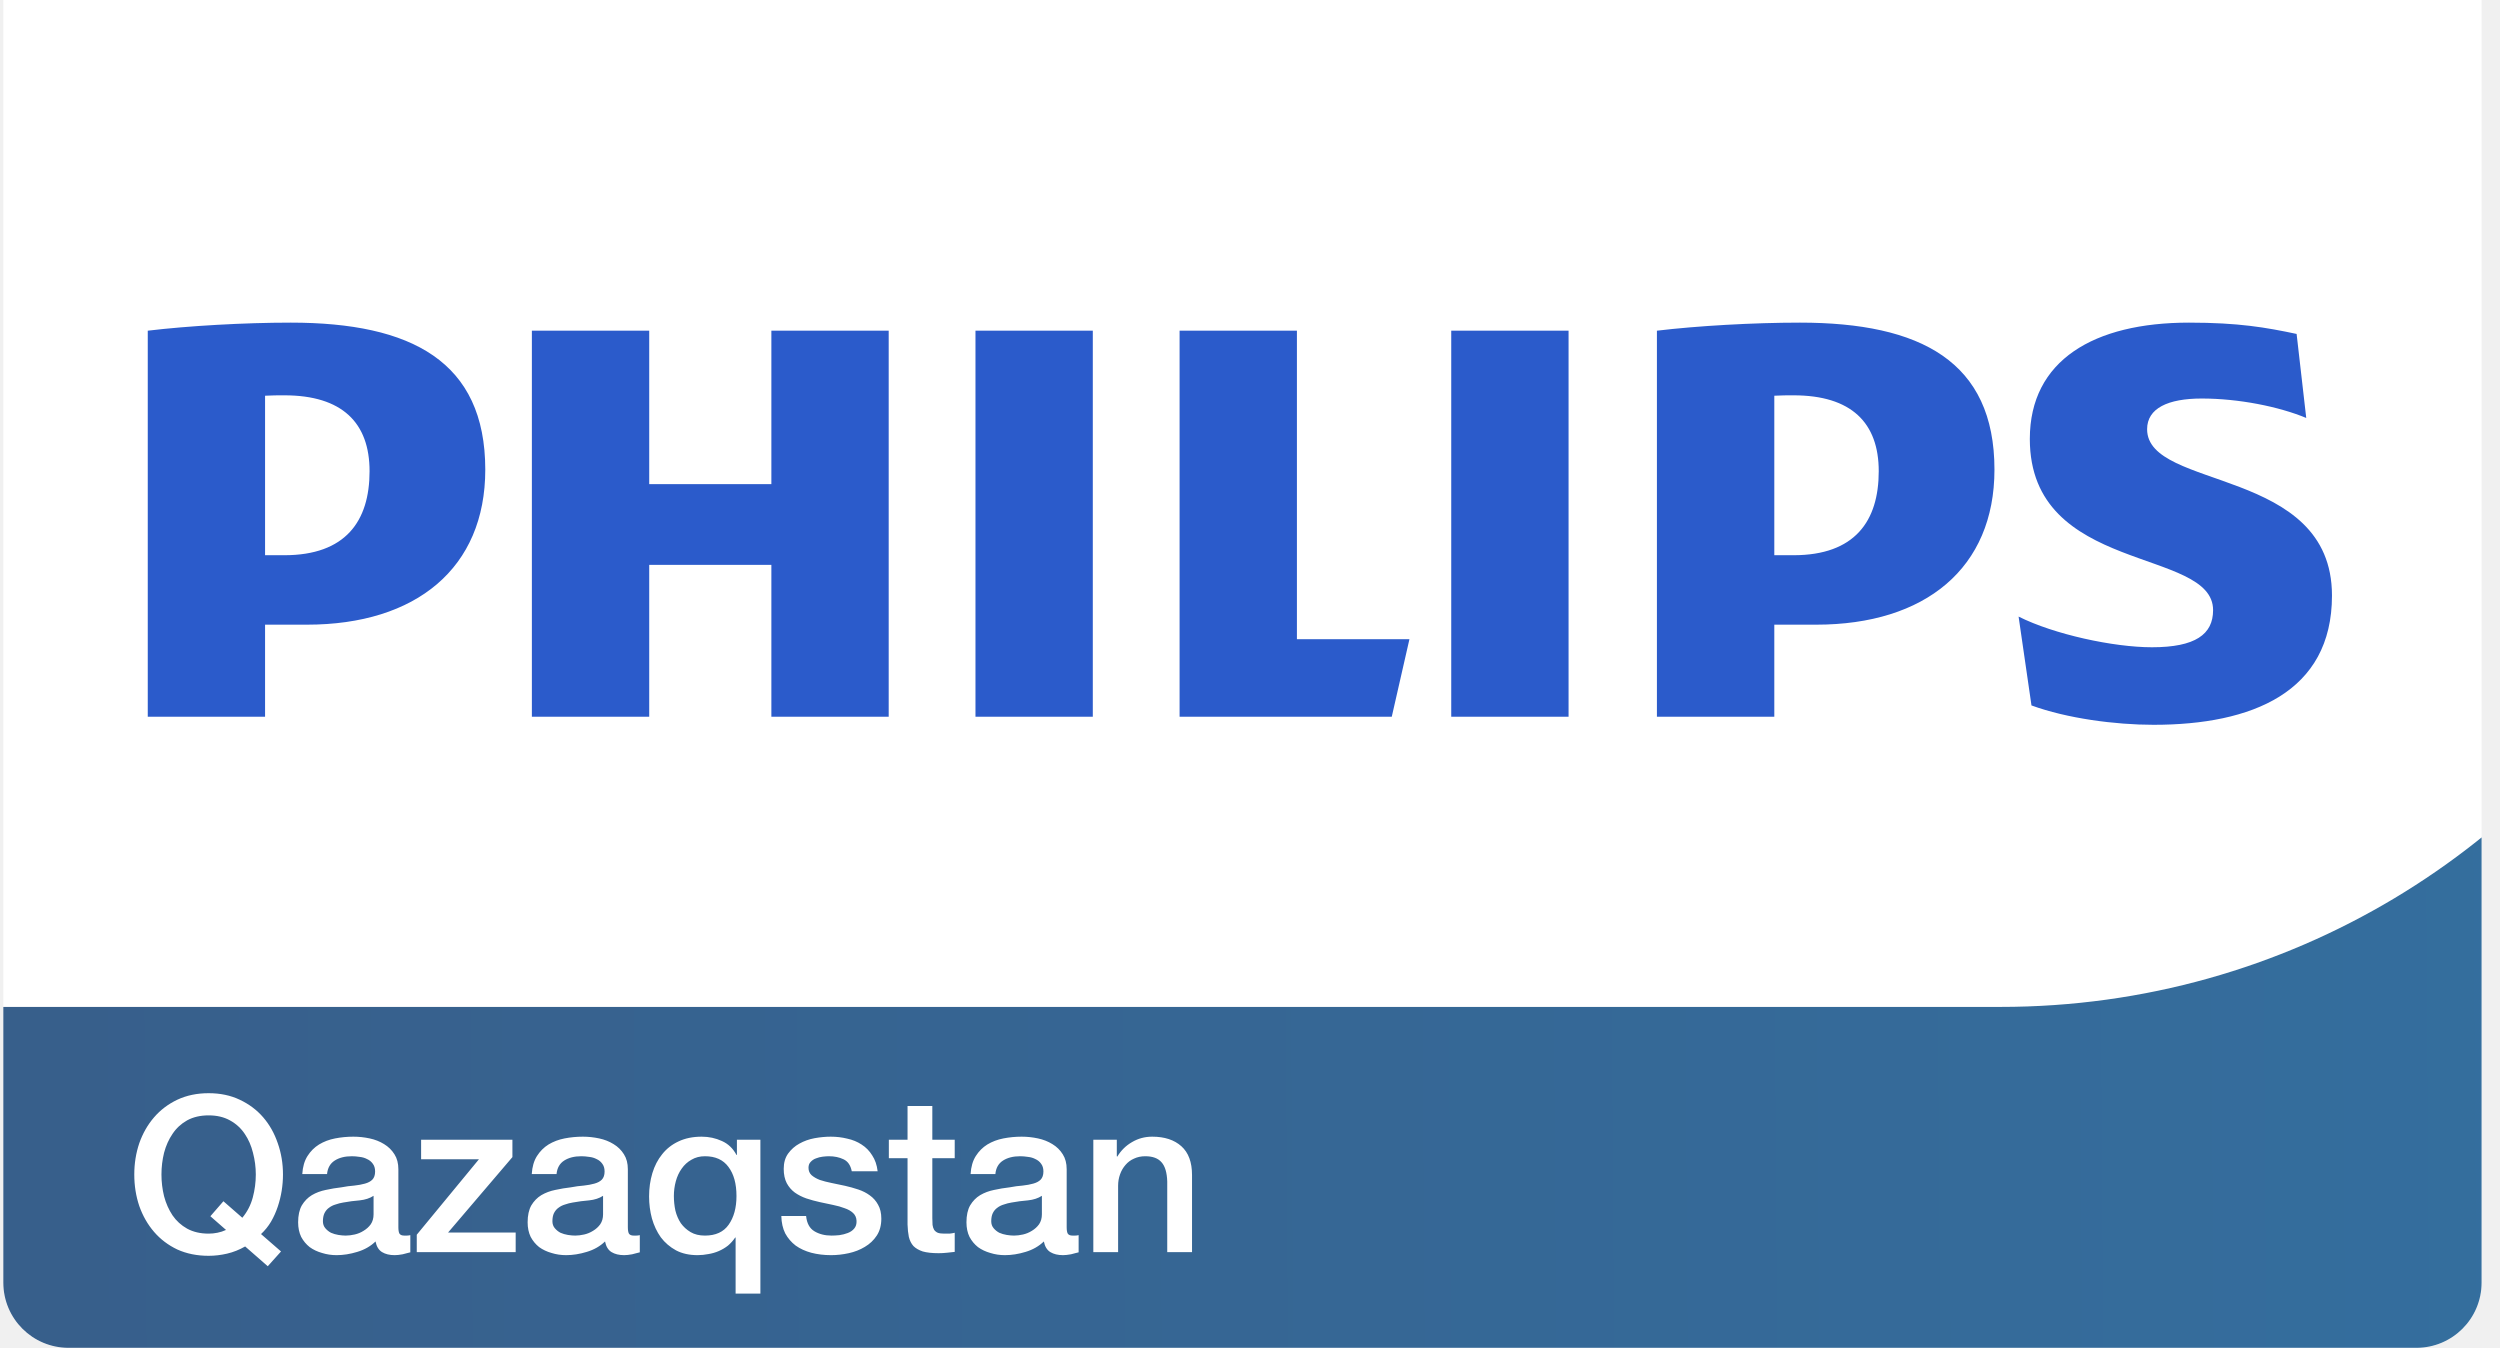
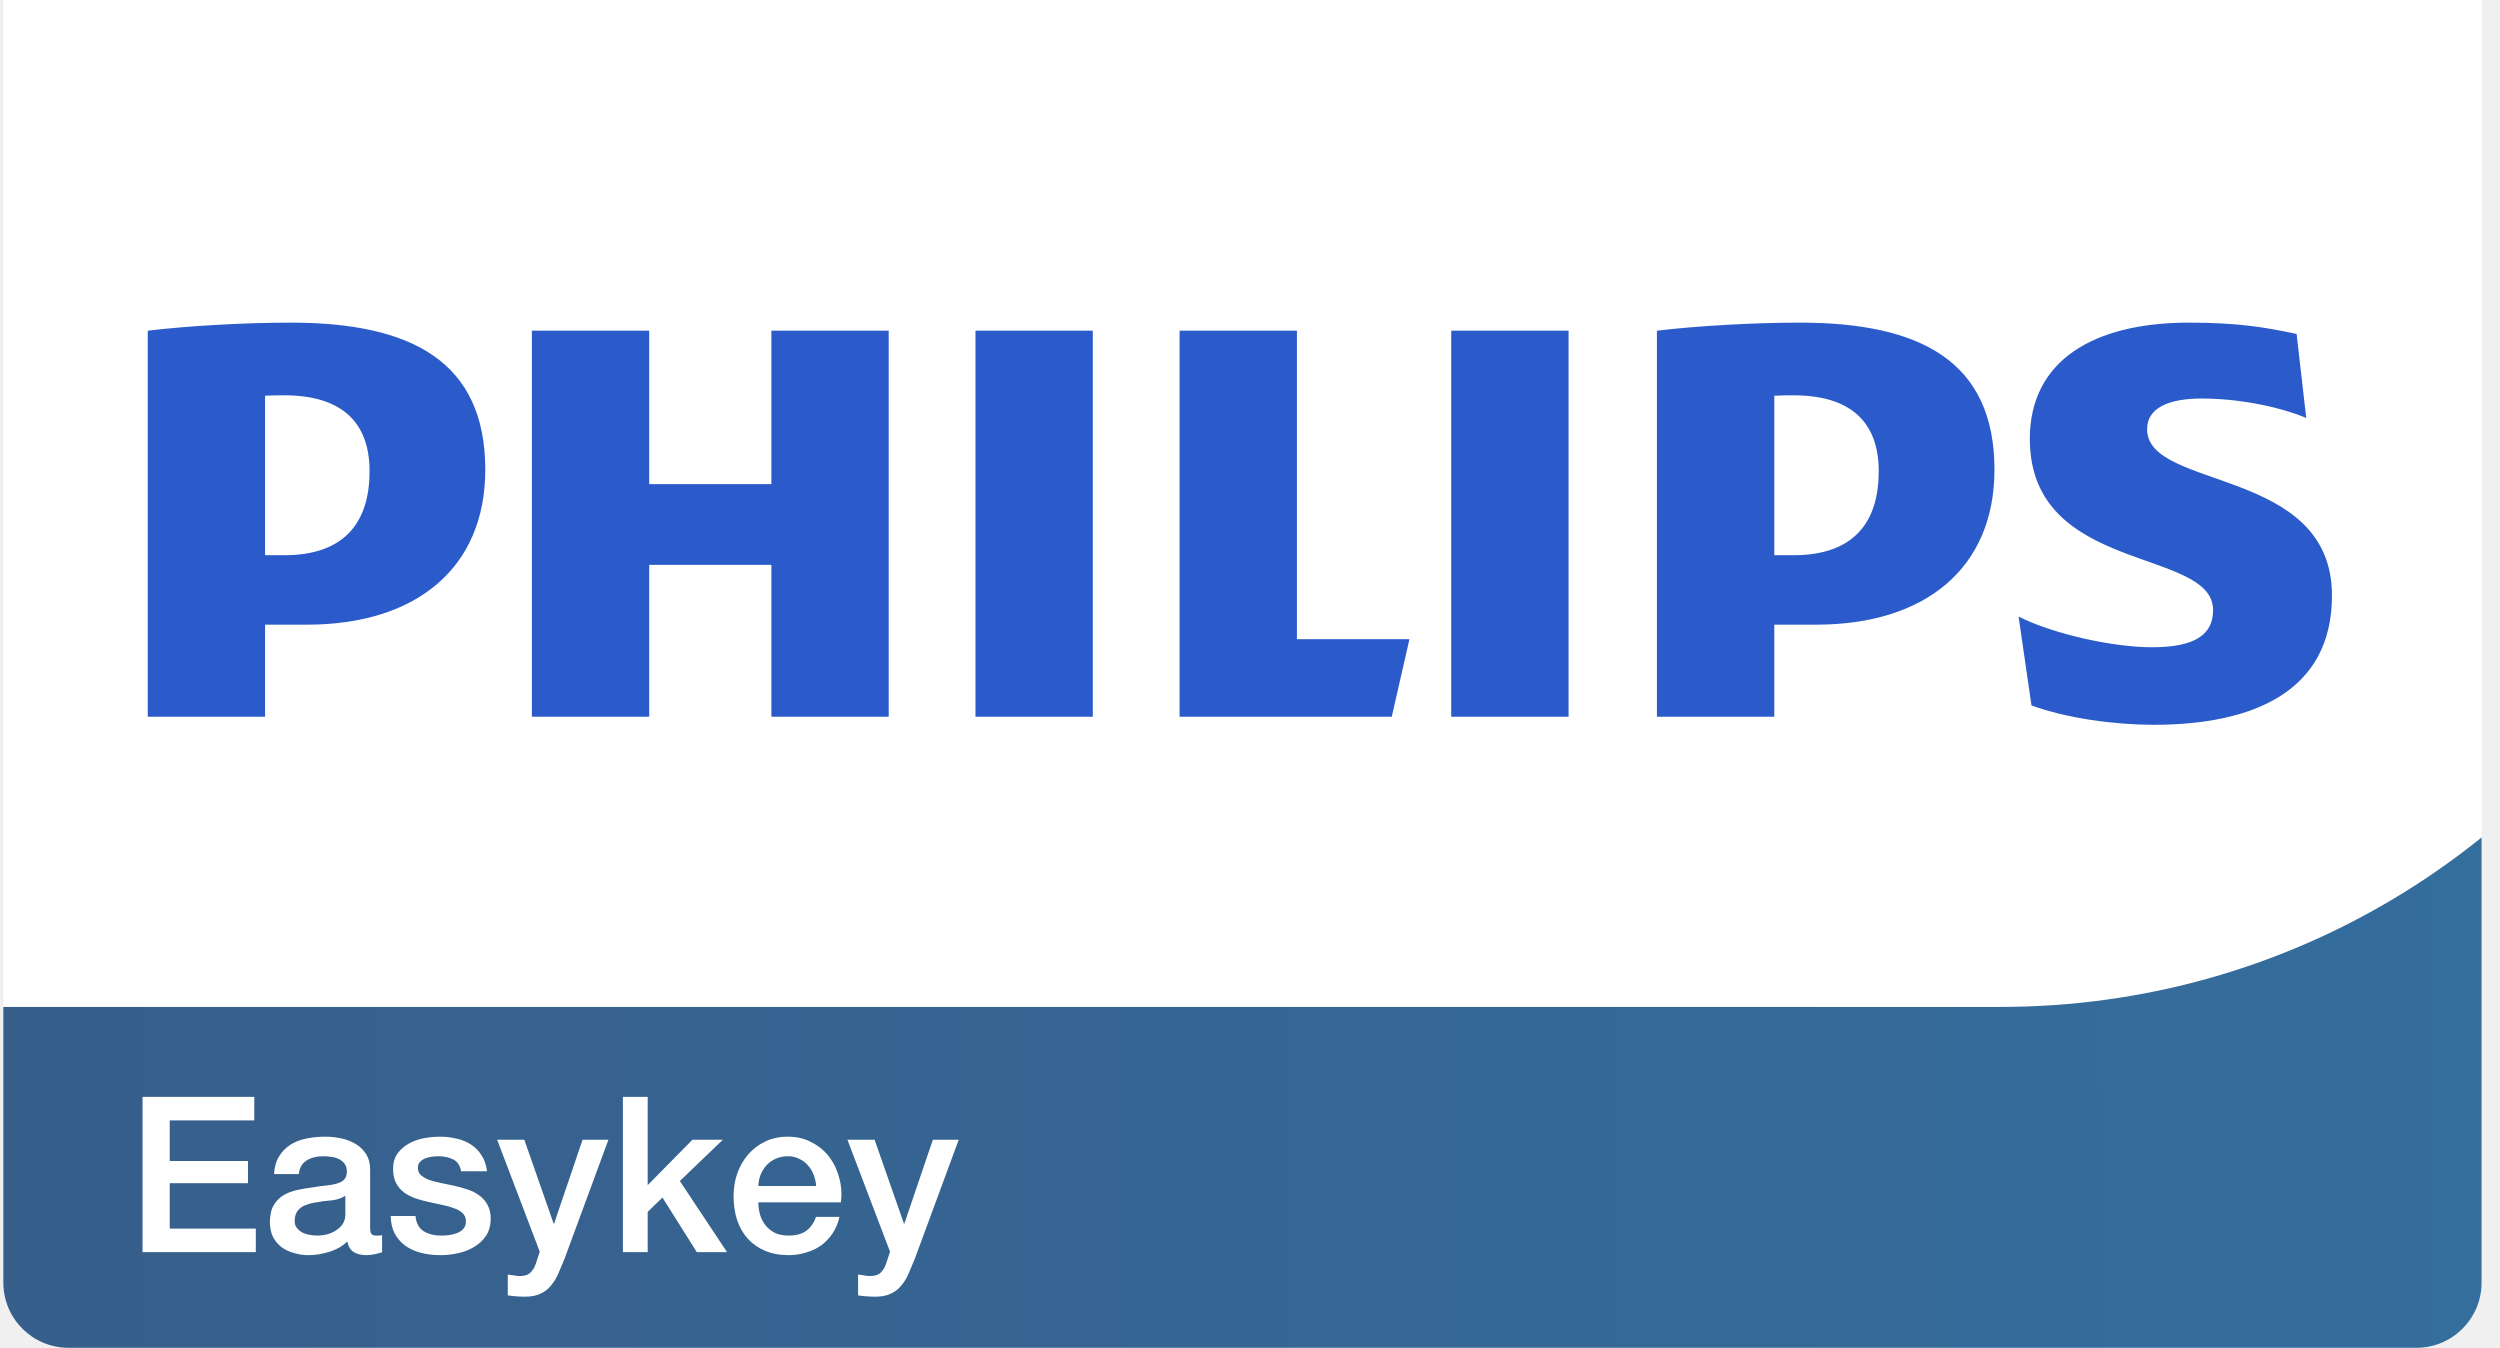
<svg xmlns="http://www.w3.org/2000/svg" width="115" height="62" viewBox="0 0 115 62" fill="none">
  <g clip-path="url(#clip0_251_31178)">
    <path d="M0.153 0H114.153V59C114.153 60.657 112.81 62 111.153 62H3.153C1.496 62 0.153 60.657 0.153 59V0Z" fill="white" />
    <path d="M17 21.676C17 23.98 15.891 25.54 13.081 25.54H12.193V18.203C12.509 18.185 12.804 18.185 13.081 18.185C15.742 18.185 17 19.448 17 21.676ZM14.116 28.735C19.144 28.735 22.323 26.134 22.323 21.603C22.322 16.624 18.922 14.841 13.377 14.841C11.232 14.841 8.645 14.989 6.797 15.212V32.97H12.193V28.735H14.116ZM86.422 21.676C86.422 23.98 85.314 25.54 82.503 25.54H81.618V18.203C81.931 18.185 82.227 18.185 82.503 18.185C85.164 18.185 86.422 19.448 86.422 21.676ZM83.541 28.735C88.564 28.735 91.745 26.134 91.745 21.603C91.745 16.624 88.345 14.841 82.799 14.841C80.656 14.841 78.066 14.989 76.218 15.212V32.97H81.618V28.735H83.541ZM98.767 19.744C98.767 18.779 99.73 18.332 101.281 18.332C102.982 18.332 104.832 18.704 106.087 19.226L105.644 15.361C104.239 15.064 102.982 14.841 100.691 14.841C96.328 14.841 93.372 16.569 93.372 20.191C93.372 26.431 101.802 25.169 101.802 28.066C101.802 29.18 100.987 29.774 98.99 29.774C97.218 29.774 94.481 29.18 92.855 28.363L93.448 32.45C95.073 33.045 97.291 33.341 99.066 33.341C103.574 33.341 107.271 31.855 107.271 27.396C107.271 21.454 98.767 22.568 98.767 19.744ZM72.154 15.212H66.757V32.97H72.154V15.212ZM50.269 15.212H44.872V32.97H50.269V15.212ZM59.658 29.403V15.212H54.261V32.97H64.021L64.834 29.403H59.658ZM40.88 15.212H35.483V22.271H29.864V15.212H24.466V32.97H29.864V25.985H35.483V32.97H40.88L40.88 15.212Z" fill="#2B5BCB" />
    <path fill-rule="evenodd" clip-rule="evenodd" d="M-64.657 46.318V62H122.847V28.241C116.805 39.027 105.266 46.318 92.023 46.318C92.023 46.318 92.023 46.318 92.022 46.318V46.318H-64.657Z" fill="url(#paint0_linear_251_31178)" />
-     <path d="M12.927 57.567L12.317 58.247L11.277 57.337C11.01 57.49 10.733 57.6 10.447 57.667C10.16 57.734 9.877 57.767 9.597 57.767C9.064 57.767 8.584 57.67 8.157 57.477C7.737 57.277 7.38 57.007 7.087 56.667C6.794 56.327 6.567 55.93 6.407 55.477C6.254 55.024 6.177 54.54 6.177 54.027C6.177 53.52 6.254 53.04 6.407 52.587C6.567 52.134 6.794 51.737 7.087 51.397C7.38 51.057 7.737 50.787 8.157 50.587C8.584 50.387 9.064 50.287 9.597 50.287C10.13 50.287 10.607 50.387 11.027 50.587C11.454 50.787 11.813 51.057 12.107 51.397C12.4 51.737 12.623 52.134 12.777 52.587C12.937 53.04 13.017 53.52 13.017 54.027C13.017 54.274 12.997 54.524 12.957 54.777C12.917 55.024 12.857 55.267 12.777 55.507C12.697 55.747 12.594 55.977 12.467 56.197C12.34 56.41 12.187 56.6 12.007 56.767L12.927 57.567ZM9.677 55.947L10.277 55.257L11.147 56.017C11.373 55.744 11.534 55.434 11.627 55.087C11.72 54.74 11.767 54.387 11.767 54.027C11.767 53.687 11.723 53.354 11.637 53.027C11.557 52.7 11.43 52.41 11.257 52.157C11.084 51.897 10.857 51.69 10.577 51.537C10.303 51.384 9.977 51.307 9.597 51.307C9.217 51.307 8.887 51.384 8.607 51.537C8.334 51.69 8.11 51.897 7.937 52.157C7.764 52.41 7.634 52.7 7.547 53.027C7.467 53.354 7.427 53.687 7.427 54.027C7.427 54.367 7.467 54.7 7.547 55.027C7.634 55.354 7.764 55.647 7.937 55.907C8.11 56.16 8.334 56.364 8.607 56.517C8.887 56.67 9.217 56.747 9.597 56.747C9.73 56.747 9.864 56.734 9.997 56.707C10.137 56.68 10.27 56.637 10.397 56.577L9.677 55.947ZM18.325 56.447C18.325 56.587 18.341 56.687 18.375 56.747C18.415 56.807 18.488 56.837 18.595 56.837C18.628 56.837 18.668 56.837 18.715 56.837C18.761 56.837 18.814 56.83 18.875 56.817V57.607C18.834 57.62 18.781 57.634 18.715 57.647C18.654 57.667 18.591 57.684 18.524 57.697C18.458 57.71 18.391 57.72 18.325 57.727C18.258 57.734 18.201 57.737 18.154 57.737C17.921 57.737 17.728 57.69 17.575 57.597C17.421 57.504 17.321 57.34 17.274 57.107C17.048 57.327 16.768 57.487 16.434 57.587C16.108 57.687 15.791 57.737 15.485 57.737C15.251 57.737 15.028 57.704 14.815 57.637C14.601 57.577 14.411 57.487 14.245 57.367C14.085 57.24 13.954 57.084 13.854 56.897C13.761 56.704 13.714 56.48 13.714 56.227C13.714 55.907 13.771 55.647 13.884 55.447C14.005 55.247 14.158 55.09 14.345 54.977C14.538 54.864 14.751 54.784 14.985 54.737C15.225 54.684 15.464 54.644 15.704 54.617C15.911 54.577 16.108 54.55 16.294 54.537C16.481 54.517 16.645 54.487 16.785 54.447C16.931 54.407 17.044 54.347 17.125 54.267C17.211 54.18 17.255 54.054 17.255 53.887C17.255 53.74 17.218 53.62 17.145 53.527C17.078 53.434 16.991 53.364 16.884 53.317C16.785 53.264 16.671 53.23 16.544 53.217C16.418 53.197 16.298 53.187 16.184 53.187C15.864 53.187 15.601 53.254 15.395 53.387C15.188 53.52 15.071 53.727 15.044 54.007H13.905C13.925 53.674 14.005 53.397 14.145 53.177C14.284 52.957 14.461 52.78 14.675 52.647C14.895 52.514 15.141 52.42 15.415 52.367C15.688 52.314 15.968 52.287 16.255 52.287C16.508 52.287 16.758 52.314 17.005 52.367C17.251 52.42 17.471 52.507 17.665 52.627C17.864 52.747 18.024 52.904 18.145 53.097C18.265 53.284 18.325 53.514 18.325 53.787V56.447ZM17.184 55.007C17.011 55.12 16.798 55.19 16.544 55.217C16.291 55.237 16.038 55.27 15.784 55.317C15.665 55.337 15.548 55.367 15.434 55.407C15.321 55.44 15.221 55.49 15.134 55.557C15.048 55.617 14.978 55.7 14.925 55.807C14.878 55.907 14.854 56.03 14.854 56.177C14.854 56.304 14.891 56.41 14.964 56.497C15.038 56.584 15.124 56.654 15.225 56.707C15.331 56.754 15.444 56.787 15.565 56.807C15.691 56.827 15.805 56.837 15.905 56.837C16.031 56.837 16.168 56.82 16.314 56.787C16.461 56.754 16.598 56.697 16.724 56.617C16.858 56.537 16.968 56.437 17.055 56.317C17.141 56.19 17.184 56.037 17.184 55.857V55.007ZM19.371 52.427H23.571V53.227L20.611 56.697H23.721V57.597H19.171V56.797L22.031 53.327H19.371V52.427ZM28.881 56.447C28.881 56.587 28.898 56.687 28.931 56.747C28.971 56.807 29.044 56.837 29.151 56.837C29.184 56.837 29.224 56.837 29.271 56.837C29.318 56.837 29.371 56.83 29.431 56.817V57.607C29.391 57.62 29.338 57.634 29.271 57.647C29.211 57.667 29.148 57.684 29.081 57.697C29.015 57.71 28.948 57.72 28.881 57.727C28.814 57.734 28.758 57.737 28.711 57.737C28.478 57.737 28.285 57.69 28.131 57.597C27.978 57.504 27.878 57.34 27.831 57.107C27.605 57.327 27.325 57.487 26.991 57.587C26.665 57.687 26.348 57.737 26.041 57.737C25.808 57.737 25.584 57.704 25.371 57.637C25.158 57.577 24.968 57.487 24.801 57.367C24.641 57.24 24.511 57.084 24.411 56.897C24.318 56.704 24.271 56.48 24.271 56.227C24.271 55.907 24.328 55.647 24.441 55.447C24.561 55.247 24.715 55.09 24.901 54.977C25.095 54.864 25.308 54.784 25.541 54.737C25.781 54.684 26.021 54.644 26.261 54.617C26.468 54.577 26.665 54.55 26.851 54.537C27.038 54.517 27.201 54.487 27.341 54.447C27.488 54.407 27.601 54.347 27.681 54.267C27.768 54.18 27.811 54.054 27.811 53.887C27.811 53.74 27.774 53.62 27.701 53.527C27.634 53.434 27.548 53.364 27.441 53.317C27.341 53.264 27.228 53.23 27.101 53.217C26.974 53.197 26.855 53.187 26.741 53.187C26.421 53.187 26.158 53.254 25.951 53.387C25.744 53.52 25.628 53.727 25.601 54.007H24.461C24.481 53.674 24.561 53.397 24.701 53.177C24.841 52.957 25.018 52.78 25.231 52.647C25.451 52.514 25.698 52.42 25.971 52.367C26.244 52.314 26.524 52.287 26.811 52.287C27.064 52.287 27.314 52.314 27.561 52.367C27.808 52.42 28.028 52.507 28.221 52.627C28.421 52.747 28.581 52.904 28.701 53.097C28.821 53.284 28.881 53.514 28.881 53.787V56.447ZM27.741 55.007C27.568 55.12 27.355 55.19 27.101 55.217C26.848 55.237 26.595 55.27 26.341 55.317C26.221 55.337 26.105 55.367 25.991 55.407C25.878 55.44 25.778 55.49 25.691 55.557C25.605 55.617 25.535 55.7 25.481 55.807C25.434 55.907 25.411 56.03 25.411 56.177C25.411 56.304 25.448 56.41 25.521 56.497C25.595 56.584 25.681 56.654 25.781 56.707C25.888 56.754 26.001 56.787 26.121 56.807C26.248 56.827 26.361 56.837 26.461 56.837C26.588 56.837 26.724 56.82 26.871 56.787C27.018 56.754 27.154 56.697 27.281 56.617C27.415 56.537 27.524 56.437 27.611 56.317C27.698 56.19 27.741 56.037 27.741 55.857V55.007ZM34.978 59.507H33.838V56.927H33.818C33.724 57.067 33.614 57.19 33.488 57.297C33.361 57.397 33.221 57.48 33.068 57.547C32.914 57.614 32.755 57.66 32.588 57.687C32.421 57.72 32.255 57.737 32.088 57.737C31.708 57.737 31.378 57.664 31.098 57.517C30.818 57.364 30.584 57.164 30.398 56.917C30.218 56.664 30.081 56.374 29.988 56.047C29.901 55.72 29.858 55.384 29.858 55.037C29.858 54.657 29.908 54.3 30.008 53.967C30.108 53.634 30.258 53.344 30.458 53.097C30.658 52.844 30.908 52.647 31.208 52.507C31.515 52.36 31.871 52.287 32.278 52.287C32.611 52.287 32.921 52.354 33.208 52.487C33.495 52.614 33.718 52.827 33.878 53.127H33.898V52.427H34.978V59.507ZM30.998 55.017C30.998 55.244 31.021 55.467 31.068 55.687C31.121 55.9 31.204 56.094 31.318 56.267C31.438 56.434 31.588 56.57 31.768 56.677C31.948 56.784 32.168 56.837 32.428 56.837C32.921 56.837 33.285 56.67 33.518 56.337C33.758 55.997 33.878 55.557 33.878 55.017C33.878 54.45 33.755 54.004 33.508 53.677C33.268 53.35 32.908 53.187 32.428 53.187C32.194 53.187 31.988 53.24 31.808 53.347C31.628 53.447 31.478 53.584 31.358 53.757C31.238 53.924 31.148 54.117 31.088 54.337C31.028 54.557 30.998 54.784 30.998 55.017ZM37.081 55.937C37.114 56.27 37.241 56.504 37.461 56.637C37.681 56.77 37.944 56.837 38.251 56.837C38.358 56.837 38.478 56.83 38.611 56.817C38.751 56.797 38.881 56.764 39.001 56.717C39.121 56.67 39.218 56.604 39.291 56.517C39.371 56.424 39.408 56.304 39.401 56.157C39.394 56.01 39.341 55.89 39.241 55.797C39.141 55.704 39.011 55.63 38.851 55.577C38.698 55.517 38.521 55.467 38.321 55.427C38.121 55.387 37.918 55.344 37.711 55.297C37.498 55.25 37.291 55.194 37.091 55.127C36.898 55.06 36.721 54.97 36.561 54.857C36.408 54.744 36.284 54.6 36.191 54.427C36.098 54.247 36.051 54.027 36.051 53.767C36.051 53.487 36.118 53.254 36.251 53.067C36.391 52.874 36.564 52.72 36.771 52.607C36.984 52.487 37.218 52.404 37.471 52.357C37.731 52.31 37.978 52.287 38.211 52.287C38.478 52.287 38.731 52.317 38.971 52.377C39.218 52.43 39.438 52.52 39.631 52.647C39.831 52.774 39.994 52.94 40.121 53.147C40.254 53.347 40.338 53.59 40.371 53.877H39.181C39.128 53.604 39.001 53.42 38.801 53.327C38.608 53.234 38.384 53.187 38.131 53.187C38.051 53.187 37.954 53.194 37.841 53.207C37.734 53.22 37.631 53.247 37.531 53.287C37.438 53.32 37.358 53.374 37.291 53.447C37.224 53.514 37.191 53.604 37.191 53.717C37.191 53.857 37.238 53.97 37.331 54.057C37.431 54.144 37.558 54.217 37.711 54.277C37.871 54.33 38.051 54.377 38.251 54.417C38.451 54.457 38.658 54.5 38.871 54.547C39.078 54.594 39.281 54.65 39.481 54.717C39.681 54.784 39.858 54.874 40.011 54.987C40.171 55.1 40.298 55.244 40.391 55.417C40.491 55.59 40.541 55.804 40.541 56.057C40.541 56.364 40.471 56.624 40.331 56.837C40.191 57.05 40.008 57.224 39.781 57.357C39.561 57.49 39.314 57.587 39.041 57.647C38.768 57.707 38.498 57.737 38.231 57.737C37.904 57.737 37.601 57.7 37.321 57.627C37.048 57.554 36.808 57.444 36.601 57.297C36.401 57.144 36.241 56.957 36.121 56.737C36.008 56.51 35.948 56.244 35.941 55.937H37.081ZM40.887 52.427H41.747V50.877H42.887V52.427H43.917V53.277H42.887V56.037C42.887 56.157 42.89 56.26 42.897 56.347C42.91 56.434 42.933 56.507 42.967 56.567C43.007 56.627 43.063 56.674 43.137 56.707C43.21 56.734 43.31 56.747 43.437 56.747C43.517 56.747 43.597 56.747 43.677 56.747C43.757 56.74 43.837 56.727 43.917 56.707V57.587C43.79 57.6 43.667 57.614 43.547 57.627C43.427 57.64 43.303 57.647 43.177 57.647C42.877 57.647 42.633 57.62 42.447 57.567C42.267 57.507 42.123 57.424 42.017 57.317C41.917 57.204 41.847 57.064 41.807 56.897C41.773 56.73 41.753 56.54 41.747 56.327V53.277H40.887V52.427ZM49.067 56.447C49.067 56.587 49.083 56.687 49.117 56.747C49.157 56.807 49.23 56.837 49.337 56.837C49.37 56.837 49.41 56.837 49.457 56.837C49.503 56.837 49.557 56.83 49.617 56.817V57.607C49.577 57.62 49.523 57.634 49.457 57.647C49.397 57.667 49.333 57.684 49.267 57.697C49.2 57.71 49.133 57.72 49.067 57.727C49 57.734 48.943 57.737 48.897 57.737C48.663 57.737 48.47 57.69 48.317 57.597C48.163 57.504 48.063 57.34 48.017 57.107C47.79 57.327 47.51 57.487 47.177 57.587C46.85 57.687 46.533 57.737 46.227 57.737C45.993 57.737 45.77 57.704 45.557 57.637C45.343 57.577 45.153 57.487 44.987 57.367C44.827 57.24 44.697 57.084 44.597 56.897C44.503 56.704 44.457 56.48 44.457 56.227C44.457 55.907 44.513 55.647 44.627 55.447C44.747 55.247 44.9 55.09 45.087 54.977C45.28 54.864 45.493 54.784 45.727 54.737C45.967 54.684 46.207 54.644 46.447 54.617C46.653 54.577 46.85 54.55 47.037 54.537C47.223 54.517 47.387 54.487 47.527 54.447C47.673 54.407 47.787 54.347 47.867 54.267C47.953 54.18 47.997 54.054 47.997 53.887C47.997 53.74 47.96 53.62 47.887 53.527C47.82 53.434 47.733 53.364 47.627 53.317C47.527 53.264 47.413 53.23 47.287 53.217C47.16 53.197 47.04 53.187 46.927 53.187C46.607 53.187 46.343 53.254 46.137 53.387C45.93 53.52 45.813 53.727 45.787 54.007H44.647C44.667 53.674 44.747 53.397 44.887 53.177C45.027 52.957 45.203 52.78 45.417 52.647C45.637 52.514 45.883 52.42 46.157 52.367C46.43 52.314 46.71 52.287 46.997 52.287C47.25 52.287 47.5 52.314 47.747 52.367C47.993 52.42 48.213 52.507 48.407 52.627C48.607 52.747 48.767 52.904 48.887 53.097C49.007 53.284 49.067 53.514 49.067 53.787V56.447ZM47.927 55.007C47.753 55.12 47.54 55.19 47.287 55.217C47.033 55.237 46.78 55.27 46.527 55.317C46.407 55.337 46.29 55.367 46.177 55.407C46.063 55.44 45.963 55.49 45.877 55.557C45.79 55.617 45.72 55.7 45.667 55.807C45.62 55.907 45.597 56.03 45.597 56.177C45.597 56.304 45.633 56.41 45.707 56.497C45.78 56.584 45.867 56.654 45.967 56.707C46.073 56.754 46.187 56.787 46.307 56.807C46.433 56.827 46.547 56.837 46.647 56.837C46.773 56.837 46.91 56.82 47.057 56.787C47.203 56.754 47.34 56.697 47.467 56.617C47.6 56.537 47.71 56.437 47.797 56.317C47.883 56.19 47.927 56.037 47.927 55.857V55.007ZM50.293 52.427H51.373V53.187L51.393 53.207C51.567 52.92 51.793 52.697 52.073 52.537C52.353 52.37 52.663 52.287 53.003 52.287C53.57 52.287 54.017 52.434 54.343 52.727C54.67 53.02 54.833 53.46 54.833 54.047V57.597H53.693V54.347C53.68 53.94 53.593 53.647 53.433 53.467C53.273 53.28 53.023 53.187 52.683 53.187C52.49 53.187 52.317 53.224 52.163 53.297C52.01 53.364 51.88 53.46 51.773 53.587C51.667 53.707 51.583 53.85 51.523 54.017C51.463 54.184 51.433 54.36 51.433 54.547V57.597H50.293V52.427Z" fill="white" />
+     <path d="M6.557 50.457H11.697V51.537H7.807V53.407H11.407V54.427H7.807V56.517H11.767V57.597H6.557V50.457ZM17.026 56.447C17.026 56.587 17.042 56.687 17.076 56.747C17.116 56.807 17.189 56.837 17.296 56.837C17.329 56.837 17.369 56.837 17.416 56.837C17.462 56.837 17.516 56.83 17.576 56.817V57.607C17.536 57.62 17.482 57.634 17.416 57.647C17.356 57.667 17.292 57.684 17.226 57.697C17.159 57.71 17.092 57.72 17.026 57.727C16.959 57.734 16.902 57.737 16.856 57.737C16.622 57.737 16.429 57.69 16.276 57.597C16.122 57.504 16.022 57.34 15.976 57.107C15.749 57.327 15.469 57.487 15.136 57.587C14.809 57.687 14.492 57.737 14.186 57.737C13.952 57.737 13.729 57.704 13.516 57.637C13.302 57.577 13.112 57.487 12.946 57.367C12.786 57.24 12.656 57.084 12.556 56.897C12.462 56.704 12.416 56.48 12.416 56.227C12.416 55.907 12.472 55.647 12.586 55.447C12.706 55.247 12.859 55.09 13.046 54.977C13.239 54.864 13.452 54.784 13.686 54.737C13.926 54.684 14.166 54.644 14.406 54.617C14.612 54.577 14.809 54.55 14.996 54.537C15.182 54.517 15.346 54.487 15.486 54.447C15.632 54.407 15.746 54.347 15.826 54.267C15.912 54.18 15.956 54.054 15.956 53.887C15.956 53.74 15.919 53.62 15.846 53.527C15.779 53.434 15.692 53.364 15.586 53.317C15.486 53.264 15.372 53.23 15.246 53.217C15.119 53.197 14.999 53.187 14.886 53.187C14.566 53.187 14.302 53.254 14.096 53.387C13.889 53.52 13.772 53.727 13.746 54.007H12.606C12.626 53.674 12.706 53.397 12.846 53.177C12.986 52.957 13.162 52.78 13.376 52.647C13.596 52.514 13.842 52.42 14.116 52.367C14.389 52.314 14.669 52.287 14.956 52.287C15.209 52.287 15.459 52.314 15.706 52.367C15.952 52.42 16.172 52.507 16.366 52.627C16.566 52.747 16.726 52.904 16.846 53.097C16.966 53.284 17.026 53.514 17.026 53.787V56.447ZM15.886 55.007C15.712 55.12 15.499 55.19 15.246 55.217C14.992 55.237 14.739 55.27 14.486 55.317C14.366 55.337 14.249 55.367 14.136 55.407C14.022 55.44 13.922 55.49 13.836 55.557C13.749 55.617 13.679 55.7 13.626 55.807C13.579 55.907 13.556 56.03 13.556 56.177C13.556 56.304 13.592 56.41 13.666 56.497C13.739 56.584 13.826 56.654 13.926 56.707C14.032 56.754 14.146 56.787 14.266 56.807C14.392 56.827 14.506 56.837 14.606 56.837C14.732 56.837 14.869 56.82 15.016 56.787C15.162 56.754 15.299 56.697 15.426 56.617C15.559 56.537 15.669 56.437 15.756 56.317C15.842 56.19 15.886 56.037 15.886 55.857V55.007ZM19.112 55.937C19.146 56.27 19.272 56.504 19.492 56.637C19.712 56.77 19.976 56.837 20.282 56.837C20.389 56.837 20.509 56.83 20.642 56.817C20.782 56.797 20.912 56.764 21.032 56.717C21.152 56.67 21.249 56.604 21.322 56.517C21.402 56.424 21.439 56.304 21.432 56.157C21.426 56.01 21.372 55.89 21.272 55.797C21.172 55.704 21.042 55.63 20.882 55.577C20.729 55.517 20.552 55.467 20.352 55.427C20.152 55.387 19.949 55.344 19.742 55.297C19.529 55.25 19.322 55.194 19.122 55.127C18.929 55.06 18.752 54.97 18.592 54.857C18.439 54.744 18.316 54.6 18.222 54.427C18.129 54.247 18.082 54.027 18.082 53.767C18.082 53.487 18.149 53.254 18.282 53.067C18.422 52.874 18.596 52.72 18.802 52.607C19.016 52.487 19.249 52.404 19.502 52.357C19.762 52.31 20.009 52.287 20.242 52.287C20.509 52.287 20.762 52.317 21.002 52.377C21.249 52.43 21.469 52.52 21.662 52.647C21.862 52.774 22.026 52.94 22.152 53.147C22.286 53.347 22.369 53.59 22.402 53.877H21.212C21.159 53.604 21.032 53.42 20.832 53.327C20.639 53.234 20.416 53.187 20.162 53.187C20.082 53.187 19.986 53.194 19.872 53.207C19.766 53.22 19.662 53.247 19.562 53.287C19.469 53.32 19.389 53.374 19.322 53.447C19.256 53.514 19.222 53.604 19.222 53.717C19.222 53.857 19.269 53.97 19.362 54.057C19.462 54.144 19.589 54.217 19.742 54.277C19.902 54.33 20.082 54.377 20.282 54.417C20.482 54.457 20.689 54.5 20.902 54.547C21.109 54.594 21.312 54.65 21.512 54.717C21.712 54.784 21.889 54.874 22.042 54.987C22.202 55.1 22.329 55.244 22.422 55.417C22.522 55.59 22.572 55.804 22.572 56.057C22.572 56.364 22.502 56.624 22.362 56.837C22.222 57.05 22.039 57.224 21.812 57.357C21.592 57.49 21.346 57.587 21.072 57.647C20.799 57.707 20.529 57.737 20.262 57.737C19.936 57.737 19.632 57.7 19.352 57.627C19.079 57.554 18.839 57.444 18.632 57.297C18.432 57.144 18.272 56.957 18.152 56.737C18.039 56.51 17.979 56.244 17.972 55.937H19.112ZM22.868 52.427H24.118L25.468 56.287H25.488L26.798 52.427H27.988L25.978 57.877C25.885 58.11 25.791 58.334 25.698 58.547C25.611 58.76 25.501 58.947 25.368 59.107C25.241 59.274 25.081 59.404 24.888 59.497C24.695 59.597 24.448 59.647 24.148 59.647C23.881 59.647 23.618 59.627 23.358 59.587V58.627C23.451 58.64 23.541 58.654 23.628 58.667C23.715 58.687 23.805 58.697 23.898 58.697C24.031 58.697 24.141 58.68 24.228 58.647C24.315 58.614 24.385 58.564 24.438 58.497C24.498 58.437 24.548 58.364 24.588 58.277C24.628 58.19 24.665 58.09 24.698 57.977L24.828 57.577L22.868 52.427ZM28.653 50.457H29.793V54.517L31.853 52.427H33.253L31.273 54.327L33.443 57.597H32.053L30.473 55.087L29.793 55.747V57.597H28.653V50.457ZM37.544 54.557C37.531 54.377 37.491 54.204 37.425 54.037C37.364 53.87 37.278 53.727 37.164 53.607C37.058 53.48 36.925 53.38 36.764 53.307C36.611 53.227 36.438 53.187 36.245 53.187C36.044 53.187 35.861 53.224 35.694 53.297C35.535 53.364 35.395 53.46 35.275 53.587C35.161 53.707 35.068 53.85 34.995 54.017C34.928 54.184 34.891 54.364 34.885 54.557H37.544ZM34.885 55.307C34.885 55.507 34.911 55.7 34.965 55.887C35.025 56.074 35.111 56.237 35.224 56.377C35.338 56.517 35.481 56.63 35.654 56.717C35.828 56.797 36.035 56.837 36.275 56.837C36.608 56.837 36.874 56.767 37.075 56.627C37.281 56.48 37.434 56.264 37.535 55.977H38.614C38.554 56.257 38.451 56.507 38.304 56.727C38.158 56.947 37.981 57.134 37.775 57.287C37.568 57.434 37.334 57.544 37.075 57.617C36.821 57.697 36.554 57.737 36.275 57.737C35.868 57.737 35.508 57.67 35.194 57.537C34.881 57.404 34.614 57.217 34.395 56.977C34.181 56.737 34.018 56.45 33.904 56.117C33.798 55.784 33.745 55.417 33.745 55.017C33.745 54.65 33.801 54.304 33.914 53.977C34.035 53.644 34.201 53.354 34.414 53.107C34.635 52.854 34.898 52.654 35.205 52.507C35.511 52.36 35.858 52.287 36.245 52.287C36.651 52.287 37.014 52.374 37.334 52.547C37.661 52.714 37.931 52.937 38.145 53.217C38.358 53.497 38.511 53.82 38.605 54.187C38.705 54.547 38.731 54.92 38.684 55.307H34.885ZM38.981 52.427H40.231L41.581 56.287H41.601L42.911 52.427H44.101L42.091 57.877C41.998 58.11 41.904 58.334 41.811 58.547C41.724 58.76 41.614 58.947 41.481 59.107C41.355 59.274 41.194 59.404 41.001 59.497C40.808 59.597 40.561 59.647 40.261 59.647C39.995 59.647 39.731 59.627 39.471 59.587V58.627C39.565 58.64 39.654 58.654 39.741 58.667C39.828 58.687 39.918 58.697 40.011 58.697C40.145 58.697 40.255 58.68 40.341 58.647C40.428 58.614 40.498 58.564 40.551 58.497C40.611 58.437 40.661 58.364 40.701 58.277C40.741 58.19 40.778 58.09 40.811 57.977L40.941 57.577L38.981 52.427Z" fill="white" />
  </g>
  <defs>
    <linearGradient id="paint0_linear_251_31178" x1="122.847" y1="37.503" x2="-64.673" y2="38.72" gradientUnits="userSpaceOnUse">
      <stop stop-color="#346F9F" />
      <stop offset="1" stop-color="#395680" />
    </linearGradient>
    <clipPath id="clip0_251_31178">
      <path d="M0.153 0H114.153V59C114.153 60.657 112.81 62 111.153 62H3.153C1.496 62 0.153 60.657 0.153 59V0Z" fill="white" />
    </clipPath>
  </defs>
</svg>
